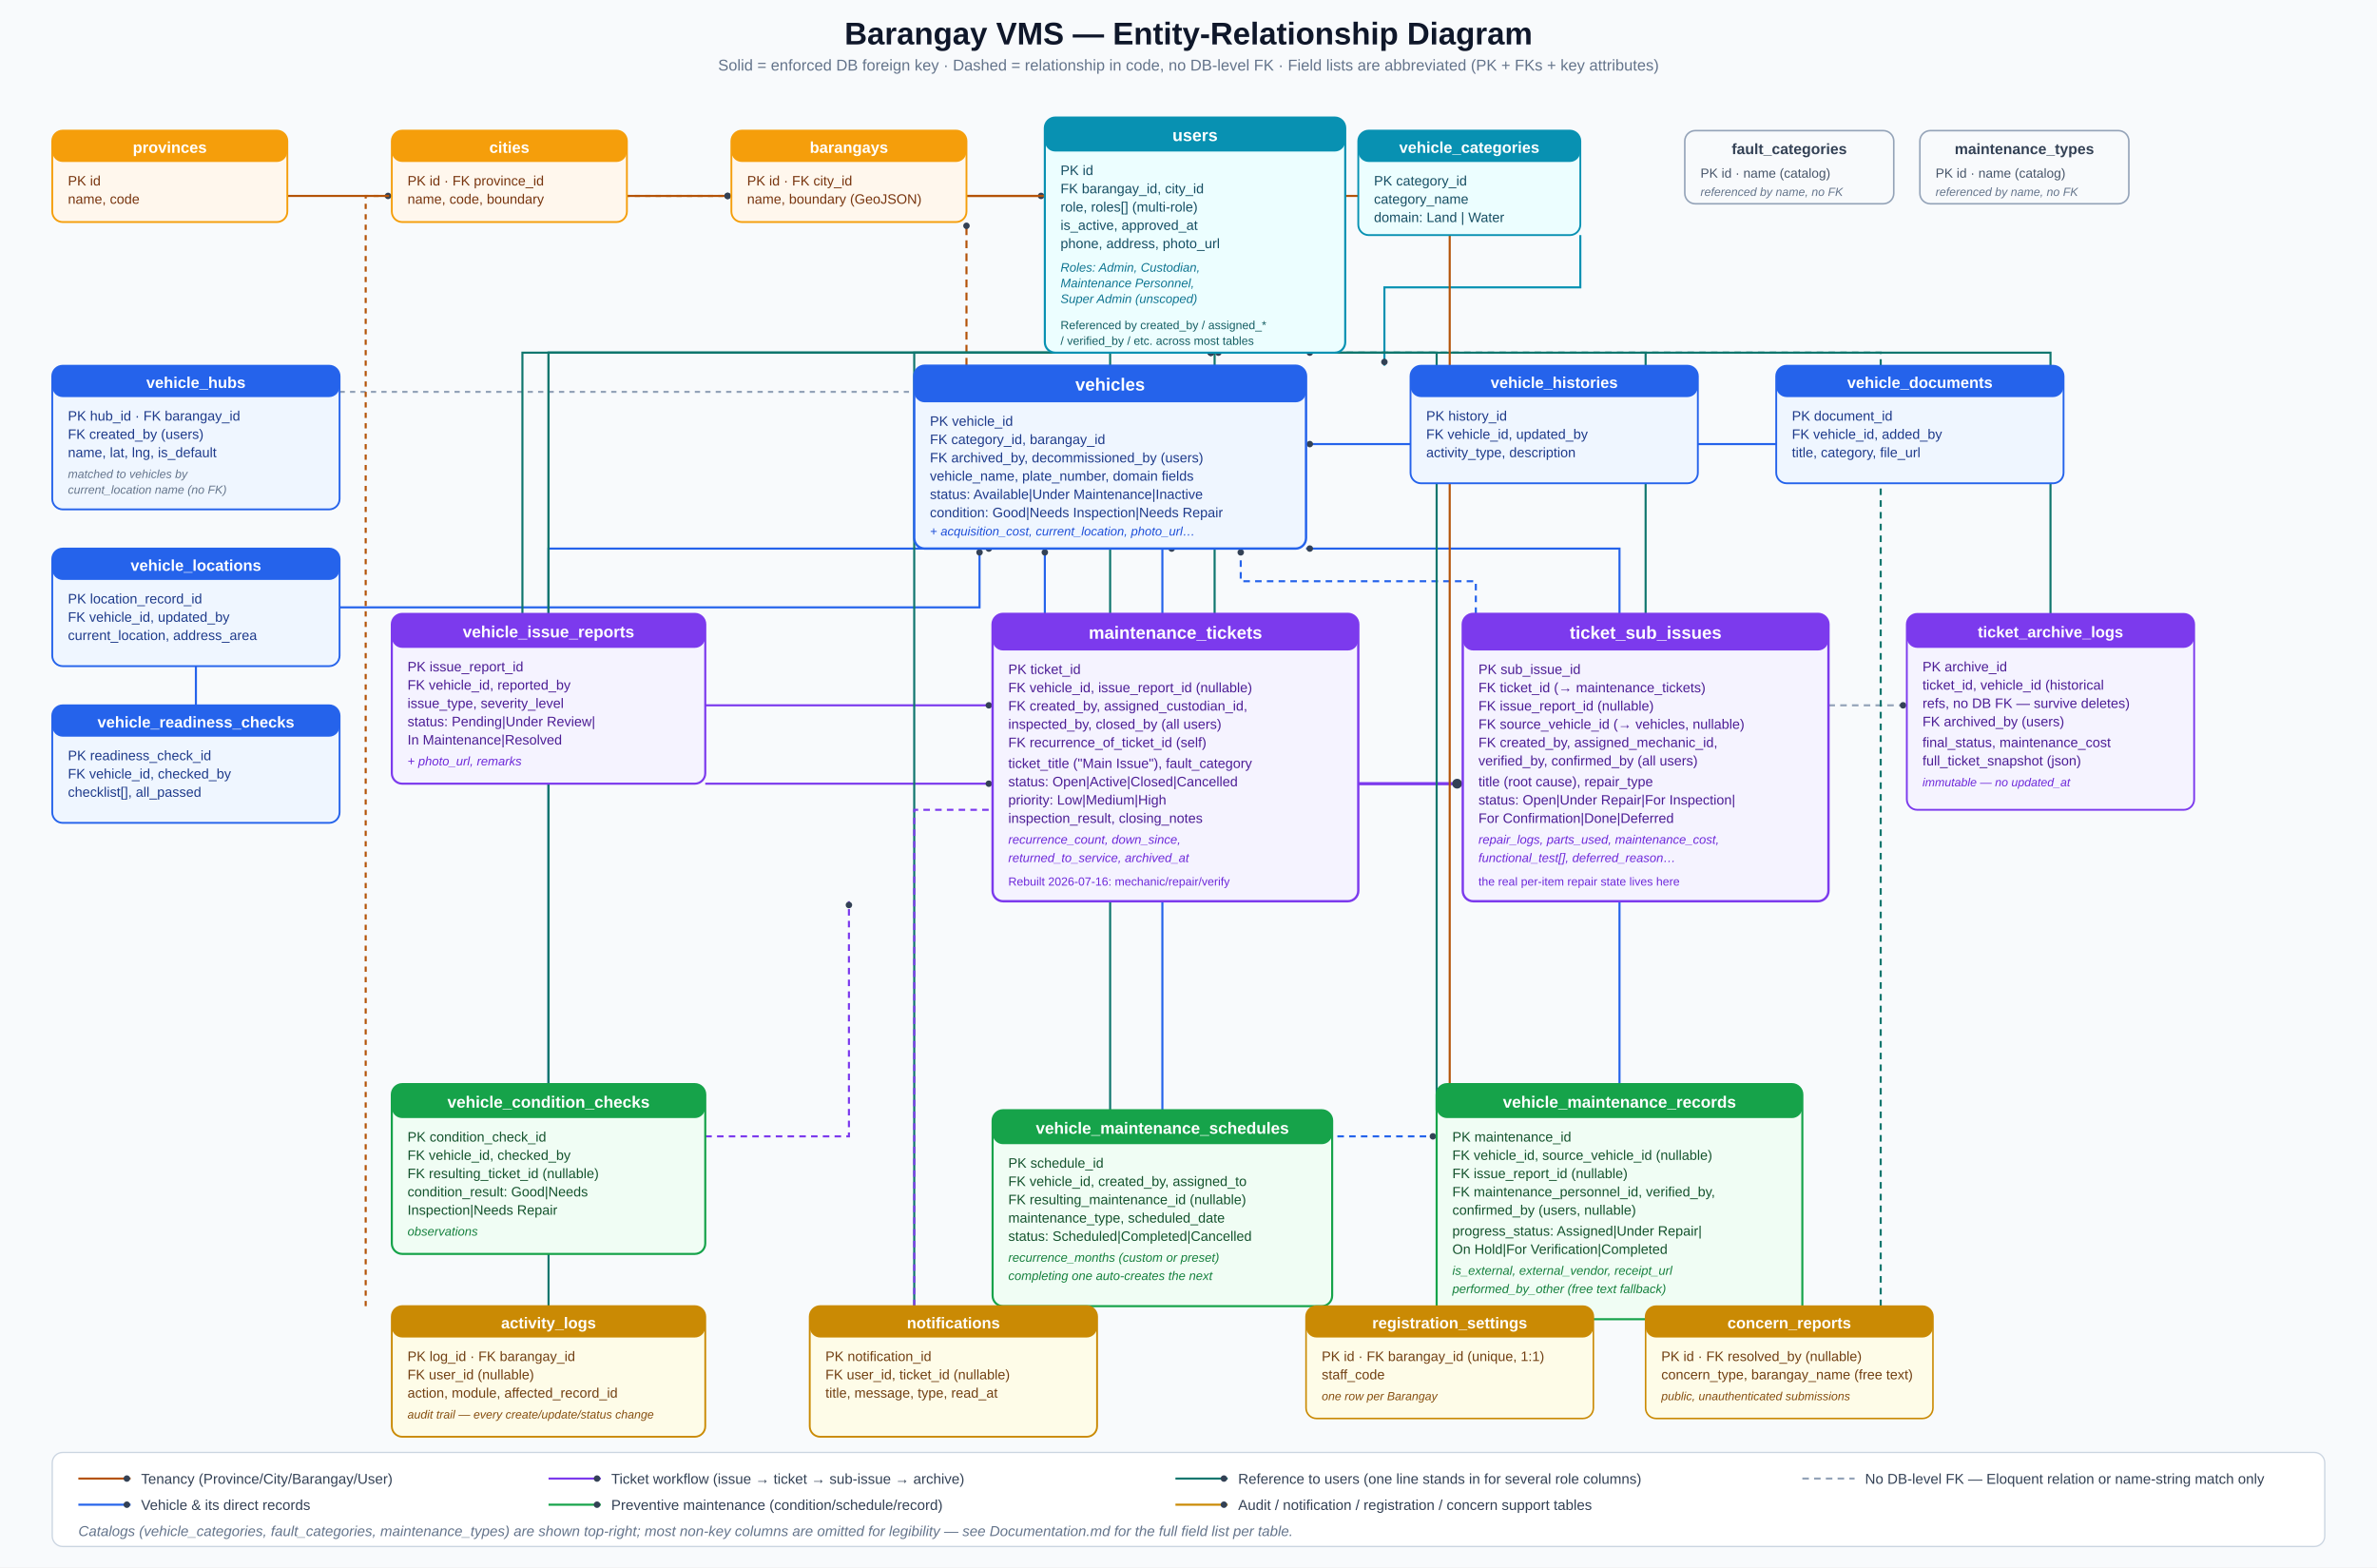
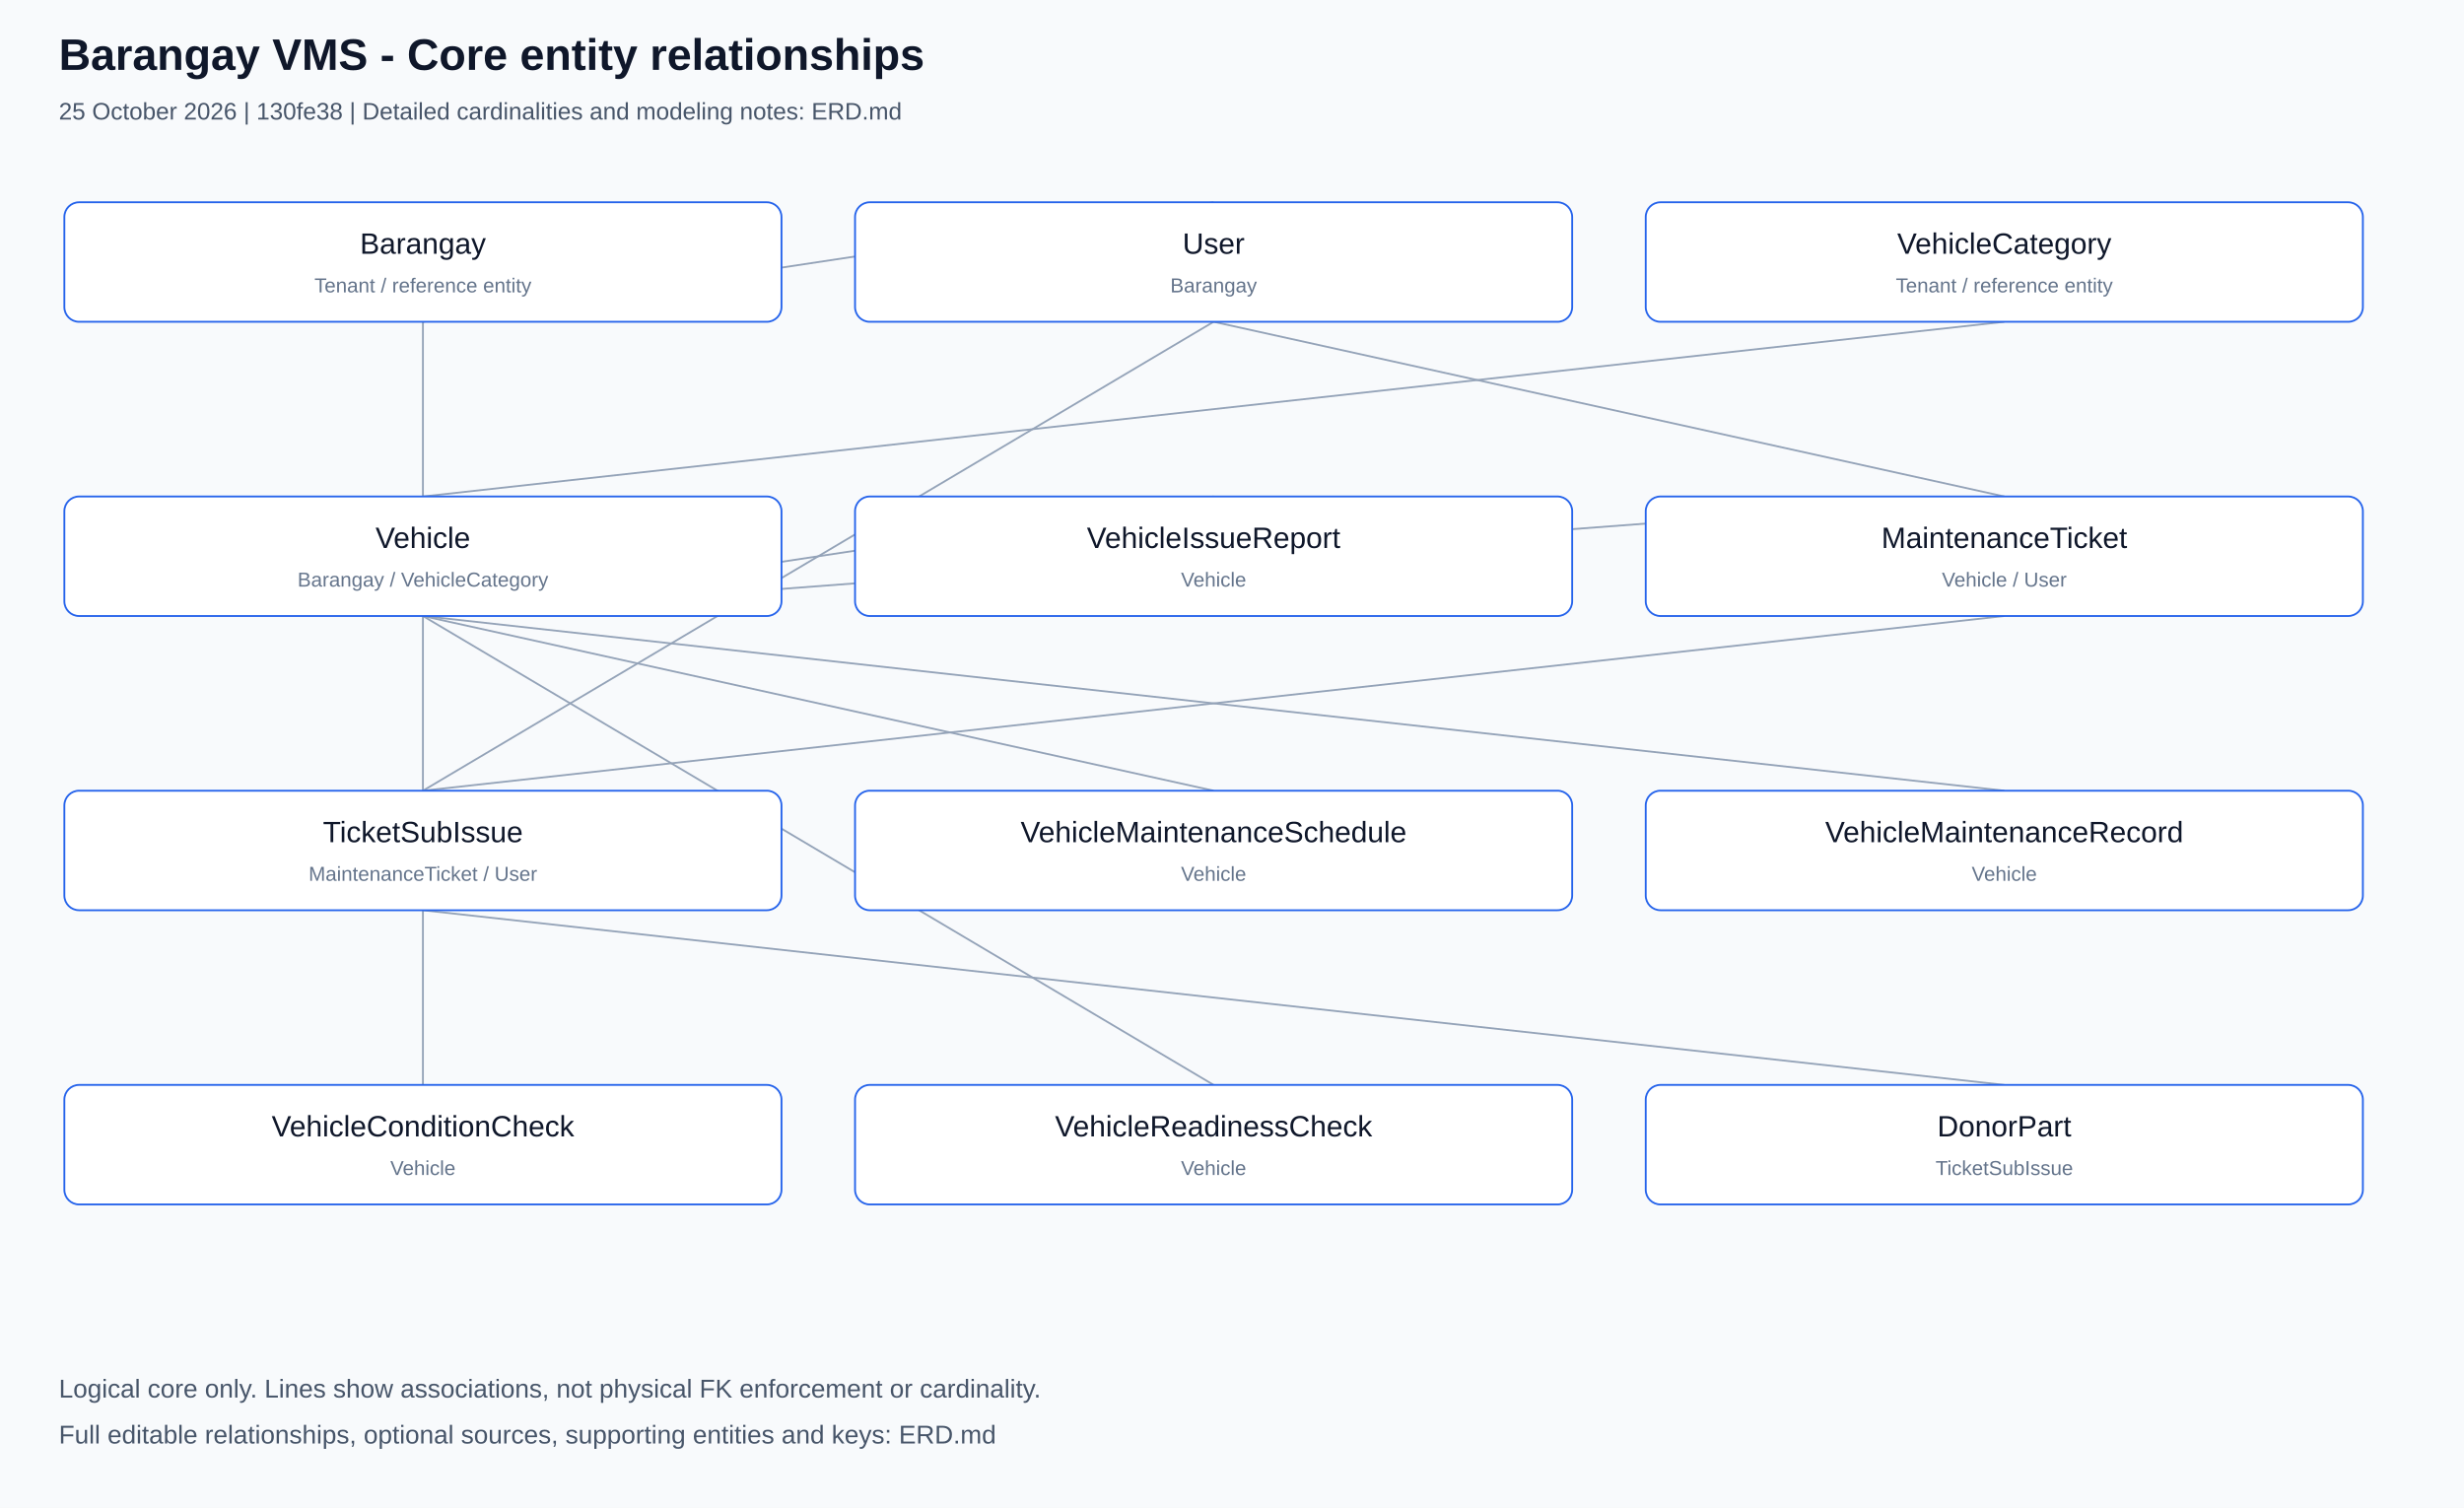
- <svg xmlns="http://www.w3.org/2000/svg" viewBox="0 0 1820 1200" font-family="Segoe UI, Arial, sans-serif">
-   <defs>
-     <marker id="one" viewBox="0 0 10 10" refX="8" refY="5" markerWidth="6" markerHeight="6" orient="auto-start-reverse">
-       <circle cx="5" cy="5" r="2.6" fill="#334155" />
-     </marker>
-   </defs>
-   <rect x="0" y="0" width="1820" height="1200" fill="#f8fafc" />
-   <text x="910" y="34" text-anchor="middle" font-size="24" font-weight="700" fill="#0f172a">Barangay VMS — Entity-Relationship Diagram</text>
-   <text x="910" y="54" text-anchor="middle" font-size="12" fill="#64748b">Solid = enforced DB foreign key · Dashed = relationship in code, no DB-level FK · Field lists are abbreviated (PK + FKs + key attributes)</text>
-   <g fill="none" stroke-width="1.6">
-     <path d="M220,150 H300" stroke="#b45309" marker-end="url(#one)" />
-     <path d="M480,150 H560" stroke="#b45309" marker-end="url(#one)" />
-     <path d="M740,150 H800" stroke="#b45309" marker-end="url(#one)" />
-     <path d="M1210,180 V220 H1060 V280" stroke="#0891b2" marker-end="url(#one)" />
-     <path d="M740,280 V170" stroke="#b45309" marker-end="url(#one)" stroke-dasharray="6 4" />
-     <path d="M1360,340 H1000" stroke="#2563eb" marker-end="url(#one)" />
-     <path d="M260,465 H750 V420" stroke="#2563eb" marker-end="url(#one)" />
-     <path d="M150,540 V420" stroke="#2563eb" marker-end="url(#one)" />
-     <path d="M540,540 H760" stroke="#7c3aed" marker-end="url(#one)" />
-     <path d="M800,470 V420" stroke="#2563eb" marker-end="url(#one)" />
-     <path d="M420,830 V420 H760" stroke="#2563eb" marker-end="url(#one)" />
-     <path d="M890,850 V420 H900" stroke="#2563eb" marker-end="url(#one)" />
-     <path d="M1240,830 V420 H1000" stroke="#2563eb" marker-end="url(#one)" />
-     <path d="M260,300 H700" stroke="#94a3b8" stroke-dasharray="4 4" />
-     <path d="M540,600 H760" stroke="#7c3aed" marker-end="url(#one)" />
-     <path d="M1040,600 H1120" stroke="#7c3aed" marker-end="url(#one)" stroke-width="2.4" />
-     <path d="M1400,540 H1460" stroke="#94a3b8" stroke-dasharray="5 4" marker-end="url(#one)" />
-     <path d="M1130,470 V445 H950 V420" stroke="#2563eb" stroke-dasharray="5 4" marker-end="url(#one)" />
-     <path d="M930,270 V480" stroke="#0f766e" marker-end="url(#one)" />
-     <path d="M1260,270 V480" stroke="#0f766e" marker-end="url(#one)" />
-     <path d="M420,830 V270 H930" stroke="#0f766e" marker-end="url(#one)" />
-     <path d="M850,850 V270 H930" stroke="#0f766e" marker-end="url(#one)" />
-     <path d="M1100,850 V270 H930" stroke="#0f766e" marker-end="url(#one)" />
-     <path d="M400,600 V270 H930" stroke="#0f766e" marker-end="url(#one)" />
-     <path d="M1570,620 V270 H1000" stroke="#0f766e" marker-end="url(#one)" />
-     <path d="M420,1000 V270 H930" stroke="#0f766e" marker-end="url(#one)" />
-     <path d="M700,1000 V270 H930" stroke="#0f766e" marker-end="url(#one)" />
-     <path d="M1440,1000 V270 H930" stroke="#0f766e" stroke-dasharray="5 4" />
-     <path d="M900,850 V870 H1100" stroke="#2563eb" stroke-dasharray="5 4" marker-end="url(#one)" />
-     <path d="M540,870 H650 V690" stroke="#7c3aed" stroke-dasharray="5 4" marker-end="url(#one)" />
-     <path d="M280,1000 V150 H560" stroke="#b45309" stroke-dasharray="4 4" marker-end="url(#one)" />
-     <path d="M700,1000 V620 H900" stroke="#7c3aed" stroke-dasharray="5 4" marker-end="url(#one)" />
-     <path d="M1110,1000 V150 H650" stroke="#b45309" marker-end="url(#one)" />
-   </g>
-   <g>
-     <rect x="40" y="100" width="180" height="70" rx="8" fill="#fff7ed" stroke="#f59e0b" stroke-width="1.4" />
-     <rect x="40" y="100" width="180" height="24" rx="8" fill="#f59e0b" />
-     <text x="130" y="117" text-anchor="middle" font-size="12" font-weight="700" fill="#ffffff">provinces</text>
-     <text x="52" y="142" font-size="10.5" fill="#78350f">PK id</text>
-     <text x="52" y="156" font-size="10.5" fill="#78350f">name, code</text>
-   </g>
-   <g>
-     <rect x="300" y="100" width="180" height="70" rx="8" fill="#fff7ed" stroke="#f59e0b" stroke-width="1.4" />
-     <rect x="300" y="100" width="180" height="24" rx="8" fill="#f59e0b" />
-     <text x="390" y="117" text-anchor="middle" font-size="12" font-weight="700" fill="#ffffff">cities</text>
-     <text x="312" y="142" font-size="10.5" fill="#78350f">PK id · FK province_id</text>
-     <text x="312" y="156" font-size="10.5" fill="#78350f">name, code, boundary</text>
-   </g>
-   <g>
-     <rect x="560" y="100" width="180" height="70" rx="8" fill="#fff7ed" stroke="#f59e0b" stroke-width="1.4" />
-     <rect x="560" y="100" width="180" height="24" rx="8" fill="#f59e0b" />
-     <text x="650" y="117" text-anchor="middle" font-size="12" font-weight="700" fill="#ffffff">barangays</text>
-     <text x="572" y="142" font-size="10.5" fill="#78350f">PK id · FK city_id</text>
-     <text x="572" y="156" font-size="10.5" fill="#78350f">name, boundary (GeoJSON)</text>
-   </g>
-   <g>
-     <rect x="800" y="90" width="230" height="180" rx="8" fill="#ecfeff" stroke="#0891b2" stroke-width="1.6" />
-     <rect x="800" y="90" width="230" height="26" rx="8" fill="#0891b2" />
-     <text x="915" y="108" text-anchor="middle" font-size="13" font-weight="700" fill="#ffffff">users</text>
-     <text x="812" y="134" font-size="10.5" fill="#164e63">PK id</text>
-     <text x="812" y="148" font-size="10.5" fill="#164e63">FK barangay_id, city_id</text>
-     <text x="812" y="162" font-size="10.5" fill="#164e63">role, roles[] (multi-role)</text>
-     <text x="812" y="176" font-size="10.5" fill="#164e63">is_active, approved_at</text>
-     <text x="812" y="190" font-size="10.5" fill="#164e63">phone, address, photo_url</text>
-     <text x="812" y="208" font-size="9.5" fill="#0e7490" font-style="italic">Roles: Admin, Custodian,</text>
-     <text x="812" y="220" font-size="9.5" fill="#0e7490" font-style="italic">Maintenance Personnel,</text>
-     <text x="812" y="232" font-size="9.5" fill="#0e7490" font-style="italic">Super Admin (unscoped)</text>
-     <text x="812" y="252" font-size="9" fill="#155e63">Referenced by created_by / assigned_*</text>
-     <text x="812" y="264" font-size="9" fill="#155e63">/ verified_by / etc. across most tables</text>
-   </g>
-   <g>
-     <rect x="1040" y="100" width="170" height="80" rx="8" fill="#ecfeff" stroke="#0891b2" stroke-width="1.4" />
-     <rect x="1040" y="100" width="170" height="24" rx="8" fill="#0891b2" />
-     <text x="1125" y="117" text-anchor="middle" font-size="12" font-weight="700" fill="#ffffff">vehicle_categories</text>
-     <text x="1052" y="142" font-size="10.5" fill="#164e63">PK category_id</text>
-     <text x="1052" y="156" font-size="10.5" fill="#164e63">category_name</text>
-     <text x="1052" y="170" font-size="10.5" fill="#164e63">domain: Land | Water</text>
-   </g>
-   <g>
-     <rect x="1290" y="100" width="160" height="56" rx="8" fill="#f8fafc" stroke="#94a3b8" stroke-width="1.2" />
-     <text x="1370" y="118" text-anchor="middle" font-size="11.5" font-weight="700" fill="#334155">fault_categories</text>
-     <text x="1302" y="136" font-size="10" fill="#475569">PK id · name (catalog)</text>
-     <text x="1302" y="150" font-size="9" fill="#64748b" font-style="italic">referenced by name, no FK</text>
-   </g>
-   <g>
-     <rect x="1470" y="100" width="160" height="56" rx="8" fill="#f8fafc" stroke="#94a3b8" stroke-width="1.2" />
-     <text x="1550" y="118" text-anchor="middle" font-size="11.5" font-weight="700" fill="#334155">maintenance_types</text>
-     <text x="1482" y="136" font-size="10" fill="#475569">PK id · name (catalog)</text>
-     <text x="1482" y="150" font-size="9" fill="#64748b" font-style="italic">referenced by name, no FK</text>
-   </g>
-   <g>
-     <rect x="700" y="280" width="300" height="140" rx="8" fill="#eff6ff" stroke="#2563eb" stroke-width="1.8" />
-     <rect x="700" y="280" width="300" height="28" rx="8" fill="#2563eb" />
-     <text x="850" y="299" text-anchor="middle" font-size="13.5" font-weight="700" fill="#ffffff">vehicles</text>
-     <text x="712" y="326" font-size="10.5" fill="#1e3a8a">PK vehicle_id</text>
-     <text x="712" y="340" font-size="10.5" fill="#1e3a8a">FK category_id, barangay_id</text>
-     <text x="712" y="354" font-size="10.5" fill="#1e3a8a">FK archived_by, decommissioned_by (users)</text>
-     <text x="712" y="368" font-size="10.5" fill="#1e3a8a">vehicle_name, plate_number, domain fields</text>
-     <text x="712" y="382" font-size="10.5" fill="#1e3a8a">status: Available|Under Maintenance|Inactive</text>
-     <text x="712" y="396" font-size="10.5" fill="#1e3a8a">condition: Good|Needs Inspection|Needs Repair</text>
-     <text x="712" y="410" font-size="9.5" fill="#1d4ed8" font-style="italic">+ acquisition_cost, current_location, photo_url…</text>
-   </g>
-   <g>
-     <rect x="40" y="280" width="220" height="110" rx="8" fill="#eff6ff" stroke="#2563eb" stroke-width="1.4" />
-     <rect x="40" y="280" width="220" height="24" rx="8" fill="#2563eb" />
-     <text x="150" y="297" text-anchor="middle" font-size="12" font-weight="700" fill="#ffffff">vehicle_hubs</text>
-     <text x="52" y="322" font-size="10.5" fill="#1e3a8a">PK hub_id · FK barangay_id</text>
-     <text x="52" y="336" font-size="10.5" fill="#1e3a8a">FK created_by (users)</text>
-     <text x="52" y="350" font-size="10.5" fill="#1e3a8a">name, lat, lng, is_default</text>
-     <text x="52" y="366" font-size="9" fill="#64748b" font-style="italic">matched to vehicles by</text>
-     <text x="52" y="378" font-size="9" fill="#64748b" font-style="italic">current_location name (no FK)</text>
-   </g>
-   <g>
-     <rect x="40" y="420" width="220" height="90" rx="8" fill="#eff6ff" stroke="#2563eb" stroke-width="1.4" />
-     <rect x="40" y="420" width="220" height="24" rx="8" fill="#2563eb" />
-     <text x="150" y="437" text-anchor="middle" font-size="12" font-weight="700" fill="#ffffff">vehicle_locations</text>
-     <text x="52" y="462" font-size="10.5" fill="#1e3a8a">PK location_record_id</text>
-     <text x="52" y="476" font-size="10.5" fill="#1e3a8a">FK vehicle_id, updated_by</text>
-     <text x="52" y="490" font-size="10.5" fill="#1e3a8a">current_location, address_area</text>
-   </g>
-   <g>
-     <rect x="40" y="540" width="220" height="90" rx="8" fill="#eff6ff" stroke="#2563eb" stroke-width="1.4" />
-     <rect x="40" y="540" width="220" height="24" rx="8" fill="#2563eb" />
-     <text x="150" y="557" text-anchor="middle" font-size="12" font-weight="700" fill="#ffffff">vehicle_readiness_checks</text>
-     <text x="52" y="582" font-size="10.5" fill="#1e3a8a">PK readiness_check_id</text>
-     <text x="52" y="596" font-size="10.5" fill="#1e3a8a">FK vehicle_id, checked_by</text>
-     <text x="52" y="610" font-size="10.5" fill="#1e3a8a">checklist[], all_passed</text>
-   </g>
-   <g>
-     <rect x="1080" y="280" width="220" height="90" rx="8" fill="#eff6ff" stroke="#2563eb" stroke-width="1.4" />
-     <rect x="1080" y="280" width="220" height="24" rx="8" fill="#2563eb" />
-     <text x="1190" y="297" text-anchor="middle" font-size="12" font-weight="700" fill="#ffffff">vehicle_histories</text>
-     <text x="1092" y="322" font-size="10.5" fill="#1e3a8a">PK history_id</text>
-     <text x="1092" y="336" font-size="10.5" fill="#1e3a8a">FK vehicle_id, updated_by</text>
-     <text x="1092" y="350" font-size="10.5" fill="#1e3a8a">activity_type, description</text>
-   </g>
-   <g>
-     <rect x="1360" y="280" width="220" height="90" rx="8" fill="#eff6ff" stroke="#2563eb" stroke-width="1.4" />
-     <rect x="1360" y="280" width="220" height="24" rx="8" fill="#2563eb" />
-     <text x="1470" y="297" text-anchor="middle" font-size="12" font-weight="700" fill="#ffffff">vehicle_documents</text>
-     <text x="1372" y="322" font-size="10.5" fill="#1e3a8a">PK document_id</text>
-     <text x="1372" y="336" font-size="10.5" fill="#1e3a8a">FK vehicle_id, added_by</text>
-     <text x="1372" y="350" font-size="10.5" fill="#1e3a8a">title, category, file_url</text>
-   </g>
-   <g>
-     <rect x="300" y="470" width="240" height="130" rx="8" fill="#f5f3ff" stroke="#7c3aed" stroke-width="1.6" />
-     <rect x="300" y="470" width="240" height="26" rx="8" fill="#7c3aed" />
-     <text x="420" y="488" text-anchor="middle" font-size="12.5" font-weight="700" fill="#ffffff">vehicle_issue_reports</text>
-     <text x="312" y="514" font-size="10.5" fill="#4c1d95">PK issue_report_id</text>
-     <text x="312" y="528" font-size="10.5" fill="#4c1d95">FK vehicle_id, reported_by</text>
-     <text x="312" y="542" font-size="10.5" fill="#4c1d95">issue_type, severity_level</text>
-     <text x="312" y="556" font-size="10.5" fill="#4c1d95">status: Pending|Under Review|</text>
-     <text x="312" y="570" font-size="10.5" fill="#4c1d95">In Maintenance|Resolved</text>
-     <text x="312" y="586" font-size="9.5" fill="#6d28d9" font-style="italic">+ photo_url, remarks</text>
-   </g>
-   <g>
-     <rect x="760" y="470" width="280" height="220" rx="8" fill="#f5f3ff" stroke="#7c3aed" stroke-width="1.8" />
-     <rect x="760" y="470" width="280" height="28" rx="8" fill="#7c3aed" />
-     <text x="900" y="489" text-anchor="middle" font-size="13.5" font-weight="700" fill="#ffffff">maintenance_tickets</text>
-     <text x="772" y="516" font-size="10.5" fill="#4c1d95">PK ticket_id</text>
-     <text x="772" y="530" font-size="10.5" fill="#4c1d95">FK vehicle_id, issue_report_id (nullable)</text>
-     <text x="772" y="544" font-size="10.5" fill="#4c1d95">FK created_by, assigned_custodian_id,</text>
-     <text x="772" y="558" font-size="10.5" fill="#4c1d95">inspected_by, closed_by (all users)</text>
-     <text x="772" y="572" font-size="10.5" fill="#4c1d95">FK recurrence_of_ticket_id (self)</text>
-     <text x="772" y="588" font-size="10.5" fill="#4c1d95">ticket_title ("Main Issue"), fault_category</text>
-     <text x="772" y="602" font-size="10.5" fill="#4c1d95">status: Open|Active|Closed|Cancelled</text>
-     <text x="772" y="616" font-size="10.5" fill="#4c1d95">priority: Low|Medium|High</text>
-     <text x="772" y="630" font-size="10.5" fill="#4c1d95">inspection_result, closing_notes</text>
-     <text x="772" y="646" font-size="9.5" fill="#6d28d9" font-style="italic">recurrence_count, down_since,</text>
-     <text x="772" y="660" font-size="9.5" fill="#6d28d9" font-style="italic">returned_to_service, archived_at</text>
-     <text x="772" y="678" font-size="9" fill="#6d28d9">Rebuilt 2026-07-16: mechanic/repair/verify</text>
-   </g>
-   <g>
-     <rect x="1120" y="470" width="280" height="220" rx="8" fill="#f5f3ff" stroke="#7c3aed" stroke-width="1.8" />
-     <rect x="1120" y="470" width="280" height="28" rx="8" fill="#7c3aed" />
-     <text x="1260" y="489" text-anchor="middle" font-size="13.5" font-weight="700" fill="#ffffff">ticket_sub_issues</text>
-     <text x="1132" y="516" font-size="10.5" fill="#4c1d95">PK sub_issue_id</text>
-     <text x="1132" y="530" font-size="10.5" fill="#4c1d95">FK ticket_id (→ maintenance_tickets)</text>
-     <text x="1132" y="544" font-size="10.5" fill="#4c1d95">FK issue_report_id (nullable)</text>
-     <text x="1132" y="558" font-size="10.5" fill="#4c1d95">FK source_vehicle_id (→ vehicles, nullable)</text>
-     <text x="1132" y="572" font-size="10.5" fill="#4c1d95">FK created_by, assigned_mechanic_id,</text>
-     <text x="1132" y="586" font-size="10.5" fill="#4c1d95">verified_by, confirmed_by (all users)</text>
-     <text x="1132" y="602" font-size="10.5" fill="#4c1d95">title (root cause), repair_type</text>
-     <text x="1132" y="616" font-size="10.5" fill="#4c1d95">status: Open|Under Repair|For Inspection|</text>
-     <text x="1132" y="630" font-size="10.5" fill="#4c1d95">For Confirmation|Done|Deferred</text>
-     <text x="1132" y="646" font-size="9.5" fill="#6d28d9" font-style="italic">repair_logs, parts_used, maintenance_cost,</text>
-     <text x="1132" y="660" font-size="9.5" fill="#6d28d9" font-style="italic">functional_test[], deferred_reason…</text>
-     <text x="1132" y="678" font-size="9" fill="#6d28d9">the real per-item repair state lives here</text>
-   </g>
-   <g>
-     <rect x="1460" y="470" width="220" height="150" rx="8" fill="#f5f3ff" stroke="#7c3aed" stroke-width="1.4" stroke-dasharray="0" />
-     <rect x="1460" y="470" width="220" height="26" rx="8" fill="#7c3aed" />
-     <text x="1570" y="488" text-anchor="middle" font-size="12" font-weight="700" fill="#ffffff">ticket_archive_logs</text>
-     <text x="1472" y="514" font-size="10.5" fill="#4c1d95">PK archive_id</text>
-     <text x="1472" y="528" font-size="10.5" fill="#4c1d95">ticket_id, vehicle_id (historical</text>
-     <text x="1472" y="542" font-size="10.5" fill="#4c1d95">refs, no DB FK — survive deletes)</text>
-     <text x="1472" y="556" font-size="10.5" fill="#4c1d95">FK archived_by (users)</text>
-     <text x="1472" y="572" font-size="10.5" fill="#4c1d95">final_status, maintenance_cost</text>
-     <text x="1472" y="586" font-size="10.5" fill="#4c1d95">full_ticket_snapshot (json)</text>
-     <text x="1472" y="602" font-size="9" fill="#6d28d9" font-style="italic">immutable — no updated_at</text>
-   </g>
-   <g>
-     <rect x="300" y="830" width="240" height="130" rx="8" fill="#f0fdf4" stroke="#16a34a" stroke-width="1.6" />
-     <rect x="300" y="830" width="240" height="26" rx="8" fill="#16a34a" />
-     <text x="420" y="848" text-anchor="middle" font-size="12.5" font-weight="700" fill="#ffffff">vehicle_condition_checks</text>
-     <text x="312" y="874" font-size="10.5" fill="#14532d">PK condition_check_id</text>
-     <text x="312" y="888" font-size="10.5" fill="#14532d">FK vehicle_id, checked_by</text>
-     <text x="312" y="902" font-size="10.5" fill="#14532d">FK resulting_ticket_id (nullable)</text>
-     <text x="312" y="916" font-size="10.5" fill="#14532d">condition_result: Good|Needs</text>
-     <text x="312" y="930" font-size="10.5" fill="#14532d">Inspection|Needs Repair</text>
-     <text x="312" y="946" font-size="9.5" fill="#15803d" font-style="italic">observations</text>
-   </g>
-   <g>
-     <rect x="760" y="850" width="260" height="150" rx="8" fill="#f0fdf4" stroke="#16a34a" stroke-width="1.6" />
-     <rect x="760" y="850" width="260" height="26" rx="8" fill="#16a34a" />
-     <text x="890" y="868" text-anchor="middle" font-size="12.5" font-weight="700" fill="#ffffff">vehicle_maintenance_schedules</text>
-     <text x="772" y="894" font-size="10.5" fill="#14532d">PK schedule_id</text>
-     <text x="772" y="908" font-size="10.5" fill="#14532d">FK vehicle_id, created_by, assigned_to</text>
-     <text x="772" y="922" font-size="10.5" fill="#14532d">FK resulting_maintenance_id (nullable)</text>
-     <text x="772" y="936" font-size="10.5" fill="#14532d">maintenance_type, scheduled_date</text>
-     <text x="772" y="950" font-size="10.5" fill="#14532d">status: Scheduled|Completed|Cancelled</text>
-     <text x="772" y="966" font-size="9.5" fill="#15803d" font-style="italic">recurrence_months (custom or preset)</text>
-     <text x="772" y="980" font-size="9.5" fill="#15803d" font-style="italic">completing one auto-creates the next</text>
-   </g>
-   <g>
-     <rect x="1100" y="830" width="280" height="180" rx="8" fill="#f0fdf4" stroke="#16a34a" stroke-width="1.6" />
-     <rect x="1100" y="830" width="280" height="26" rx="8" fill="#16a34a" />
-     <text x="1240" y="848" text-anchor="middle" font-size="12.5" font-weight="700" fill="#ffffff">vehicle_maintenance_records</text>
-     <text x="1112" y="874" font-size="10.5" fill="#14532d">PK maintenance_id</text>
-     <text x="1112" y="888" font-size="10.5" fill="#14532d">FK vehicle_id, source_vehicle_id (nullable)</text>
-     <text x="1112" y="902" font-size="10.5" fill="#14532d">FK issue_report_id (nullable)</text>
-     <text x="1112" y="916" font-size="10.5" fill="#14532d">FK maintenance_personnel_id, verified_by,</text>
-     <text x="1112" y="930" font-size="10.5" fill="#14532d">confirmed_by (users, nullable)</text>
-     <text x="1112" y="946" font-size="10.5" fill="#14532d">progress_status: Assigned|Under Repair|</text>
-     <text x="1112" y="960" font-size="10.5" fill="#14532d">On Hold|For Verification|Completed</text>
-     <text x="1112" y="976" font-size="9.5" fill="#15803d" font-style="italic">is_external, external_vendor, receipt_url</text>
-     <text x="1112" y="990" font-size="9.5" fill="#15803d" font-style="italic">performed_by_other (free text fallback)</text>
-   </g>
-   <g>
-     <rect x="300" y="1000" width="240" height="100" rx="8" fill="#fefce8" stroke="#ca8a04" stroke-width="1.4" />
-     <rect x="300" y="1000" width="240" height="24" rx="8" fill="#ca8a04" />
-     <text x="420" y="1017" text-anchor="middle" font-size="12" font-weight="700" fill="#ffffff">activity_logs</text>
-     <text x="312" y="1042" font-size="10.5" fill="#713f12">PK log_id · FK barangay_id</text>
-     <text x="312" y="1056" font-size="10.5" fill="#713f12">FK user_id (nullable)</text>
-     <text x="312" y="1070" font-size="10.5" fill="#713f12">action, module, affected_record_id</text>
-     <text x="312" y="1086" font-size="9" fill="#854d0e" font-style="italic">audit trail — every create/update/status change</text>
-   </g>
-   <g>
-     <rect x="620" y="1000" width="220" height="100" rx="8" fill="#fefce8" stroke="#ca8a04" stroke-width="1.4" />
-     <rect x="620" y="1000" width="220" height="24" rx="8" fill="#ca8a04" />
-     <text x="730" y="1017" text-anchor="middle" font-size="12" font-weight="700" fill="#ffffff">notifications</text>
-     <text x="632" y="1042" font-size="10.5" fill="#713f12">PK notification_id</text>
-     <text x="632" y="1056" font-size="10.5" fill="#713f12">FK user_id, ticket_id (nullable)</text>
-     <text x="632" y="1070" font-size="10.5" fill="#713f12">title, message, type, read_at</text>
-   </g>
-   <g>
-     <rect x="1000" y="1000" width="220" height="86" rx="8" fill="#fefce8" stroke="#ca8a04" stroke-width="1.2" />
-     <rect x="1000" y="1000" width="220" height="24" rx="8" fill="#ca8a04" />
-     <text x="1110" y="1017" text-anchor="middle" font-size="12" font-weight="700" fill="#ffffff">registration_settings</text>
-     <text x="1012" y="1042" font-size="10.5" fill="#713f12">PK id · FK barangay_id (unique, 1:1)</text>
-     <text x="1012" y="1056" font-size="10.5" fill="#713f12">staff_code</text>
-     <text x="1012" y="1072" font-size="9" fill="#854d0e" font-style="italic">one row per Barangay</text>
-   </g>
-   <g>
-     <rect x="1260" y="1000" width="220" height="86" rx="8" fill="#fefce8" stroke="#ca8a04" stroke-width="1.2" />
-     <rect x="1260" y="1000" width="220" height="24" rx="8" fill="#ca8a04" />
-     <text x="1370" y="1017" text-anchor="middle" font-size="12" font-weight="700" fill="#ffffff">concern_reports</text>
-     <text x="1272" y="1042" font-size="10.5" fill="#713f12">PK id · FK resolved_by (nullable)</text>
-     <text x="1272" y="1056" font-size="10.5" fill="#713f12">concern_type, barangay_name (free text)</text>
-     <text x="1272" y="1072" font-size="9" fill="#854d0e" font-style="italic">public, unauthenticated submissions</text>
-   </g>
-   <g font-size="11" fill="#334155">
-     <rect x="40" y="1112" width="1740" height="72" rx="8" fill="#ffffff" stroke="#cbd5e1" />
-     <line x1="60" y1="1132" x2="100" y2="1132" stroke="#b45309" stroke-width="1.6" marker-end="url(#one)" />
-     <text x="108" y="1136">Tenancy (Province/City/Barangay/User)</text>
-     <line x1="60" y1="1152" x2="100" y2="1152" stroke="#2563eb" stroke-width="1.6" marker-end="url(#one)" />
-     <text x="108" y="1156">Vehicle &amp; its direct records</text>
-     <line x1="420" y1="1132" x2="460" y2="1132" stroke="#7c3aed" stroke-width="1.6" marker-end="url(#one)" />
-     <text x="468" y="1136">Ticket workflow (issue → ticket → sub-issue → archive)</text>
-     <line x1="420" y1="1152" x2="460" y2="1152" stroke="#16a34a" stroke-width="1.6" marker-end="url(#one)" />
-     <text x="468" y="1156">Preventive maintenance (condition/schedule/record)</text>
-     <line x1="900" y1="1132" x2="940" y2="1132" stroke="#0f766e" stroke-width="1.6" marker-end="url(#one)" />
-     <text x="948" y="1136">Reference to users (one line stands in for several role columns)</text>
-     <line x1="900" y1="1152" x2="940" y2="1152" stroke="#ca8a04" stroke-width="1.6" marker-end="url(#one)" />
-     <text x="948" y="1156">Audit / notification / registration / concern support tables</text>
-     <line x1="1380" y1="1132" x2="1420" y2="1132" stroke="#94a3b8" stroke-width="1.6" stroke-dasharray="5 4" />
-     <text x="1428" y="1136">No DB-level FK — Eloquent relation or name-string match only</text>
-     <text x="60" y="1176" font-style="italic" fill="#64748b">Catalogs (vehicle_categories, fault_categories, maintenance_types) are shown top-right; most non-key columns are omitted for legibility — see Documentation.md for the full field list per table.</text>
-   </g>
+ <svg xmlns="http://www.w3.org/2000/svg" viewBox="0 0 1340 820" font-family="Segoe UI, Arial, sans-serif">
+   <rect width="1340" height="820" fill="#f8fafc" />
+   <text x="32" y="38" font-size="24" font-weight="700" fill="#0f172a">Barangay VMS - Core entity relationships</text>
+   <text x="32" y="65" font-size="13" fill="#475569">25 October 2026 | 130fe38 | Detailed cardinalities and modeling notes: ERD.md</text>
+   <path d="M230,175 L660,110" stroke="#94a3b8" fill="none" />
+   <path d="M230,175 L230,270" stroke="#94a3b8" fill="none" />
+   <path d="M1090,175 L230,270" stroke="#94a3b8" fill="none" />
+   <path d="M230,335 L1090,270" stroke="#94a3b8" fill="none" />
+   <path d="M1090,335 L230,430" stroke="#94a3b8" fill="none" />
+   <path d="M660,175 L1090,270" stroke="#94a3b8" fill="none" />
+   <path d="M660,175 L230,430" stroke="#94a3b8" fill="none" />
+   <path d="M230,335 L660,270" stroke="#94a3b8" fill="none" />
+   <path d="M230,335 L660,430" stroke="#94a3b8" fill="none" />
+   <path d="M230,335 L1090,430" stroke="#94a3b8" fill="none" />
+   <path d="M230,335 L230,590" stroke="#94a3b8" fill="none" />
+   <path d="M230,335 L660,590" stroke="#94a3b8" fill="none" />
+   <path d="M230,495 L1090,590" stroke="#94a3b8" fill="none" />
+   <rect x="35" y="110" width="390" height="65" rx="8" fill="white" stroke="#2563eb" />
+   <text x="230" y="138" text-anchor="middle" font-size="16" fill="#0f172a">Barangay</text>
+   <text x="230" y="159" text-anchor="middle" font-size="11" fill="#64748b">Tenant / reference entity</text>
+   <rect x="465" y="110" width="390" height="65" rx="8" fill="white" stroke="#2563eb" />
+   <text x="660" y="138" text-anchor="middle" font-size="16" fill="#0f172a">User</text>
+   <text x="660" y="159" text-anchor="middle" font-size="11" fill="#64748b">Barangay</text>
+   <rect x="895" y="110" width="390" height="65" rx="8" fill="white" stroke="#2563eb" />
+   <text x="1090" y="138" text-anchor="middle" font-size="16" fill="#0f172a">VehicleCategory</text>
+   <text x="1090" y="159" text-anchor="middle" font-size="11" fill="#64748b">Tenant / reference entity</text>
+   <rect x="35" y="270" width="390" height="65" rx="8" fill="white" stroke="#2563eb" />
+   <text x="230" y="298" text-anchor="middle" font-size="16" fill="#0f172a">Vehicle</text>
+   <text x="230" y="319" text-anchor="middle" font-size="11" fill="#64748b">Barangay / VehicleCategory</text>
+   <rect x="465" y="270" width="390" height="65" rx="8" fill="white" stroke="#2563eb" />
+   <text x="660" y="298" text-anchor="middle" font-size="16" fill="#0f172a">VehicleIssueReport</text>
+   <text x="660" y="319" text-anchor="middle" font-size="11" fill="#64748b">Vehicle</text>
+   <rect x="895" y="270" width="390" height="65" rx="8" fill="white" stroke="#2563eb" />
+   <text x="1090" y="298" text-anchor="middle" font-size="16" fill="#0f172a">MaintenanceTicket</text>
+   <text x="1090" y="319" text-anchor="middle" font-size="11" fill="#64748b">Vehicle / User</text>
+   <rect x="35" y="430" width="390" height="65" rx="8" fill="white" stroke="#2563eb" />
+   <text x="230" y="458" text-anchor="middle" font-size="16" fill="#0f172a">TicketSubIssue</text>
+   <text x="230" y="479" text-anchor="middle" font-size="11" fill="#64748b">MaintenanceTicket / User</text>
+   <rect x="465" y="430" width="390" height="65" rx="8" fill="white" stroke="#2563eb" />
+   <text x="660" y="458" text-anchor="middle" font-size="16" fill="#0f172a">VehicleMaintenanceSchedule</text>
+   <text x="660" y="479" text-anchor="middle" font-size="11" fill="#64748b">Vehicle</text>
+   <rect x="895" y="430" width="390" height="65" rx="8" fill="white" stroke="#2563eb" />
+   <text x="1090" y="458" text-anchor="middle" font-size="16" fill="#0f172a">VehicleMaintenanceRecord</text>
+   <text x="1090" y="479" text-anchor="middle" font-size="11" fill="#64748b">Vehicle</text>
+   <rect x="35" y="590" width="390" height="65" rx="8" fill="white" stroke="#2563eb" />
+   <text x="230" y="618" text-anchor="middle" font-size="16" fill="#0f172a">VehicleConditionCheck</text>
+   <text x="230" y="639" text-anchor="middle" font-size="11" fill="#64748b">Vehicle</text>
+   <rect x="465" y="590" width="390" height="65" rx="8" fill="white" stroke="#2563eb" />
+   <text x="660" y="618" text-anchor="middle" font-size="16" fill="#0f172a">VehicleReadinessCheck</text>
+   <text x="660" y="639" text-anchor="middle" font-size="11" fill="#64748b">Vehicle</text>
+   <rect x="895" y="590" width="390" height="65" rx="8" fill="white" stroke="#2563eb" />
+   <text x="1090" y="618" text-anchor="middle" font-size="16" fill="#0f172a">DonorPart</text>
+   <text x="1090" y="639" text-anchor="middle" font-size="11" fill="#64748b">TicketSubIssue</text>
+   <text x="32" y="760" font-size="14" fill="#475569">Logical core only. Lines show associations, not physical FK enforcement or cardinality.</text>
+   <text x="32" y="785" font-size="14" fill="#475569">Full editable relationships, optional sources, supporting entities and keys: ERD.md</text>
</svg>
